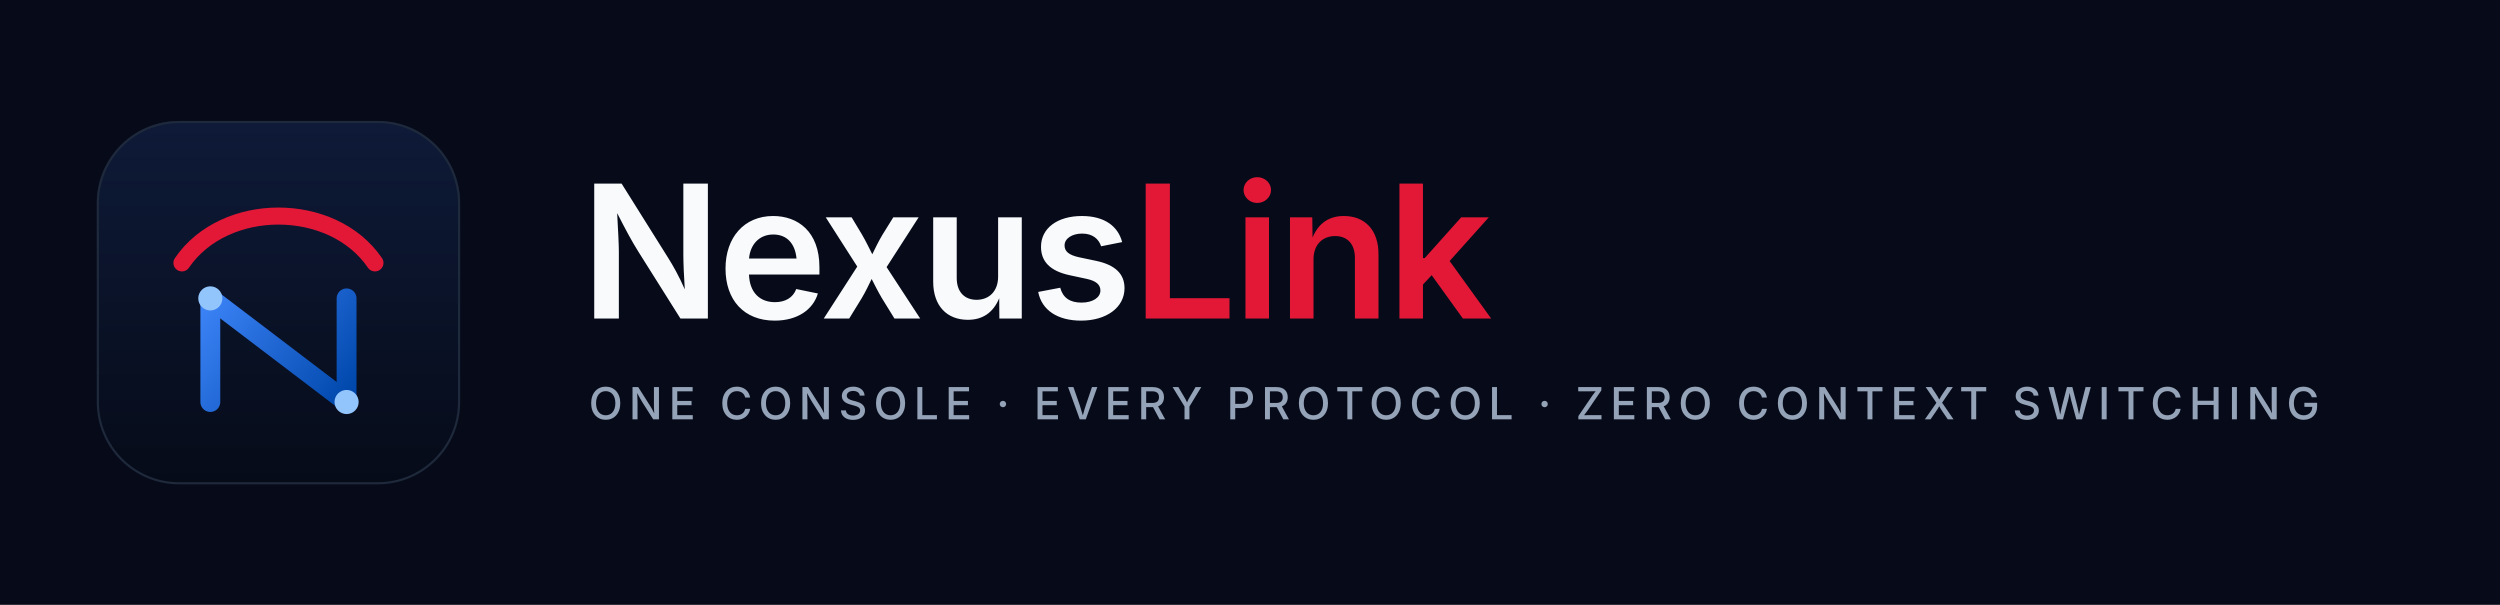
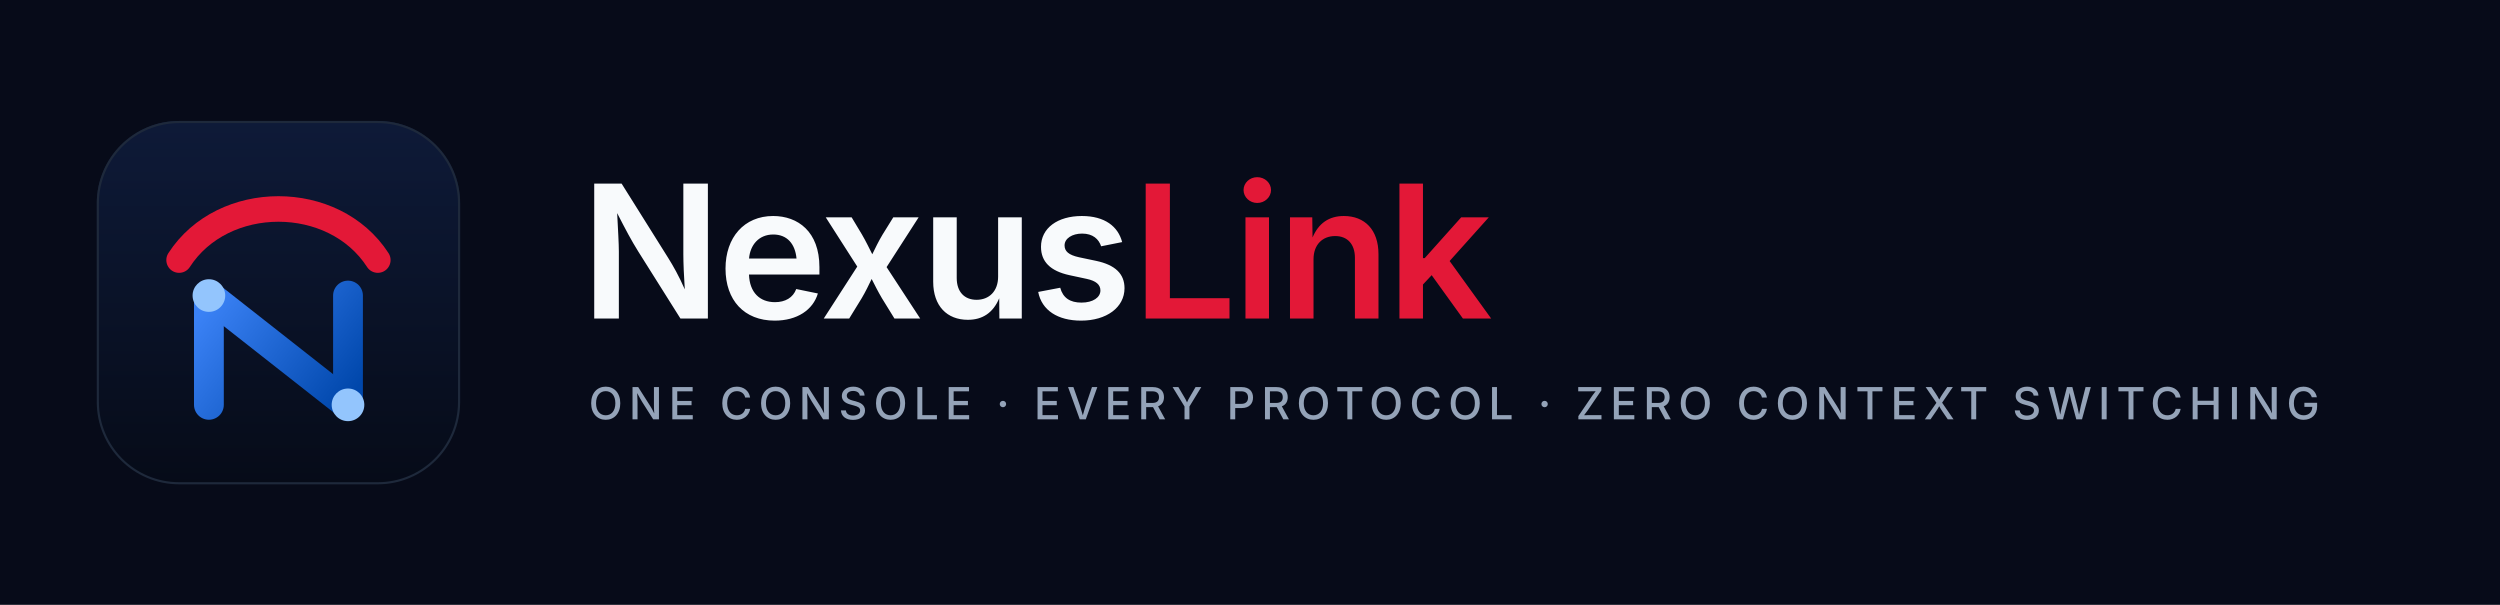
<svg xmlns="http://www.w3.org/2000/svg" viewBox="0 0 1240 300" width="1240" height="300" role="img" aria-label="NexusLink — One Console. Every Protocol. Zero Context Switching.">
  <defs>
    <linearGradient id="tile" x1="0" y1="0" x2="0" y2="1">
      <stop offset="0" stop-color="#0E1A38" />
      <stop offset="1" stop-color="#060B18" />
    </linearGradient>
    <linearGradient id="blue" gradientUnits="userSpaceOnUse" x1="160" y1="250" x2="352" y2="396">
      <stop offset="0" stop-color="#3B82F6" />
      <stop offset="1" stop-color="#0047AB" />
    </linearGradient>
  </defs>
  <rect width="1240" height="300" fill="#070B19" />
  <g transform="translate(48,60) scale(0.352)">
    <rect width="512" height="512" rx="116" fill="url(#tile)" />
    <rect x="1.5" y="1.5" width="509" height="509" rx="114.5" fill="none" stroke="#1E293B" stroke-width="3" />
-     <path d="M 120 200 C 180 112 332 112 392 200" fill="none" stroke="#E31837" stroke-width="24" stroke-linecap="round" />
-     <g fill="none" stroke="url(#blue)" stroke-width="28" stroke-linecap="round" stroke-linejoin="round">
-       <path d="M 160 396 L 160 250" />
-       <path d="M 160 250 L 352 396" />
-       <path d="M 352 396 L 352 250" />
+     <path d="M 116 196 C 178 100 334 100 396 196" fill="none" stroke="#E31837" stroke-width="36" stroke-linecap="round" />
+     <g fill="none" stroke="url(#blue)" stroke-width="42" stroke-linecap="round" stroke-linejoin="round">
+       <path d="M 158 400 L 158 246" />
+       <path d="M 158 246 L 354 400" />
+       <path d="M 354 400 L 354 246" />
    </g>
-     <circle cx="160" cy="250" r="17" fill="#93C5FD" />
-     <circle cx="352" cy="396" r="17" fill="#93C5FD" />
+     <circle cx="158" cy="246" r="23" fill="#93C5FD" />
+     <circle cx="354" cy="400" r="23" fill="#93C5FD" />
  </g>
  <text x="288" y="158" font-family="Inter, 'Segoe UI', 'Helvetica Neue', Arial, sans-serif" font-size="92" font-weight="600" letter-spacing="-2" fill="#F8FAFC">Nexus<tspan fill="#E31837">Link</tspan>
  </text>
  <text x="292" y="208" font-family="Inter, 'Segoe UI', 'Helvetica Neue', Arial, sans-serif" font-size="22" font-weight="500" letter-spacing="3.1" fill="#94A3B8">ONE CONSOLE · EVERY PROTOCOL · ZERO CONTEXT SWITCHING</text>
</svg>
